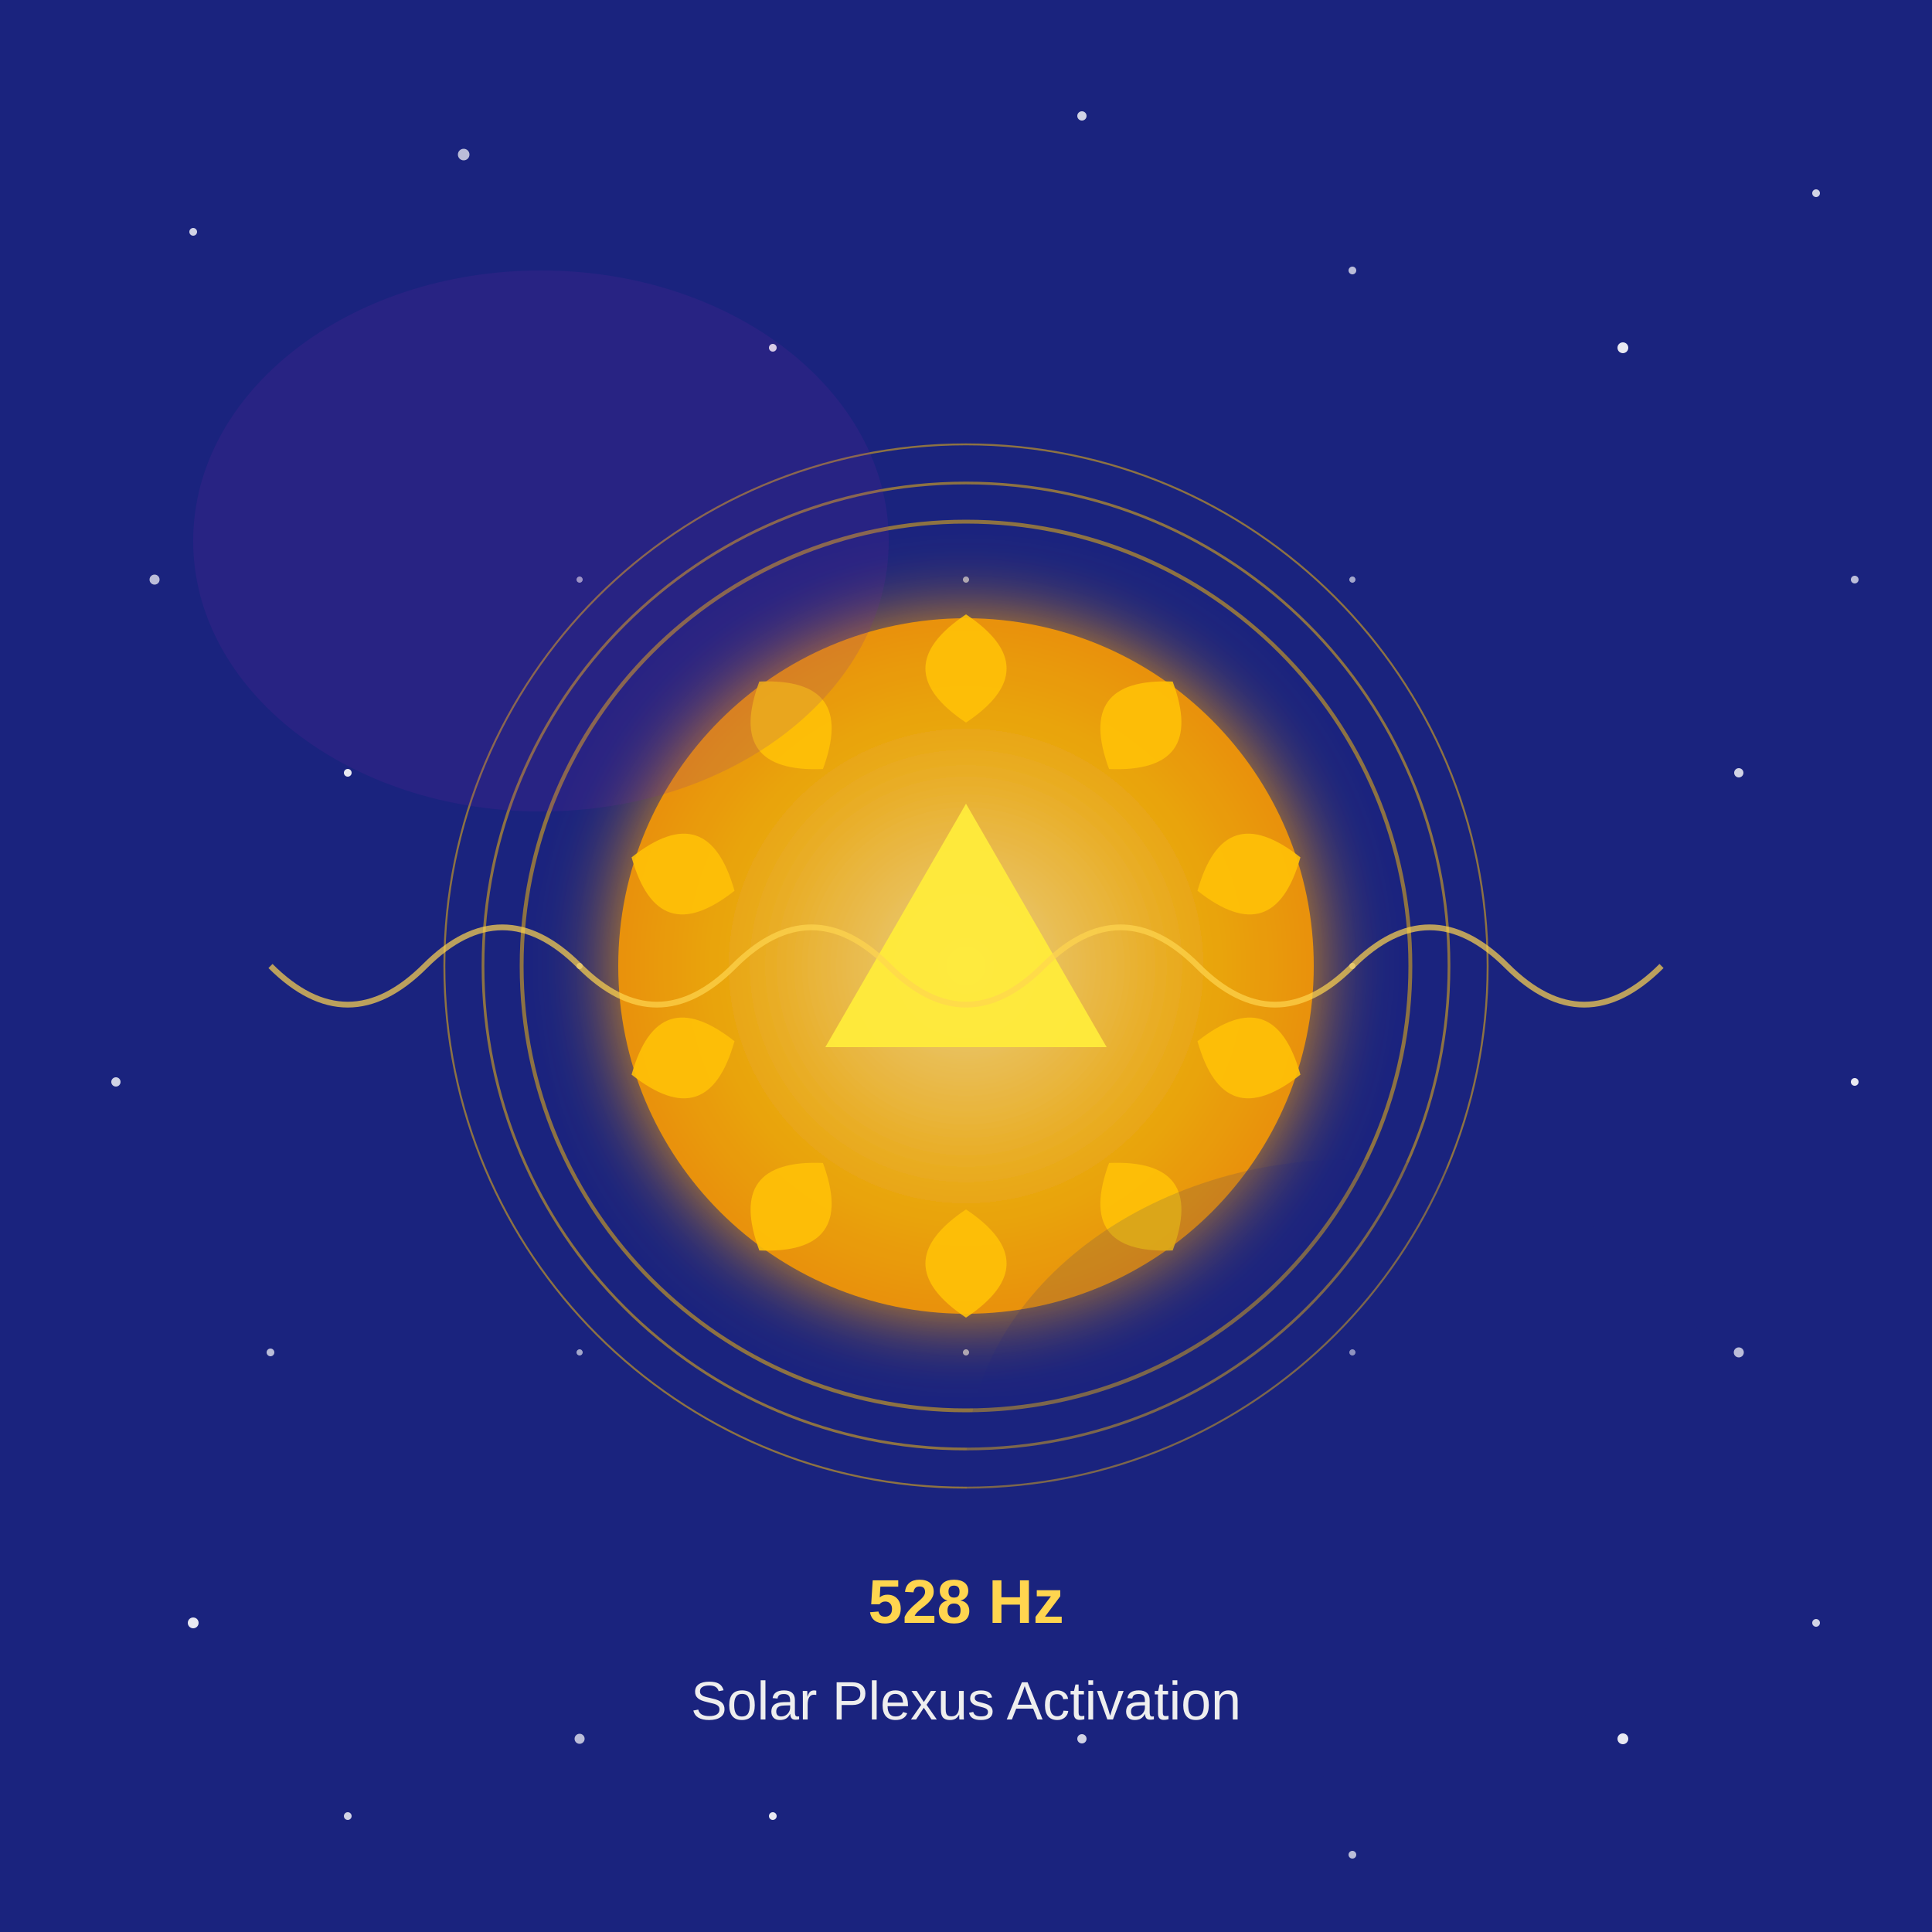
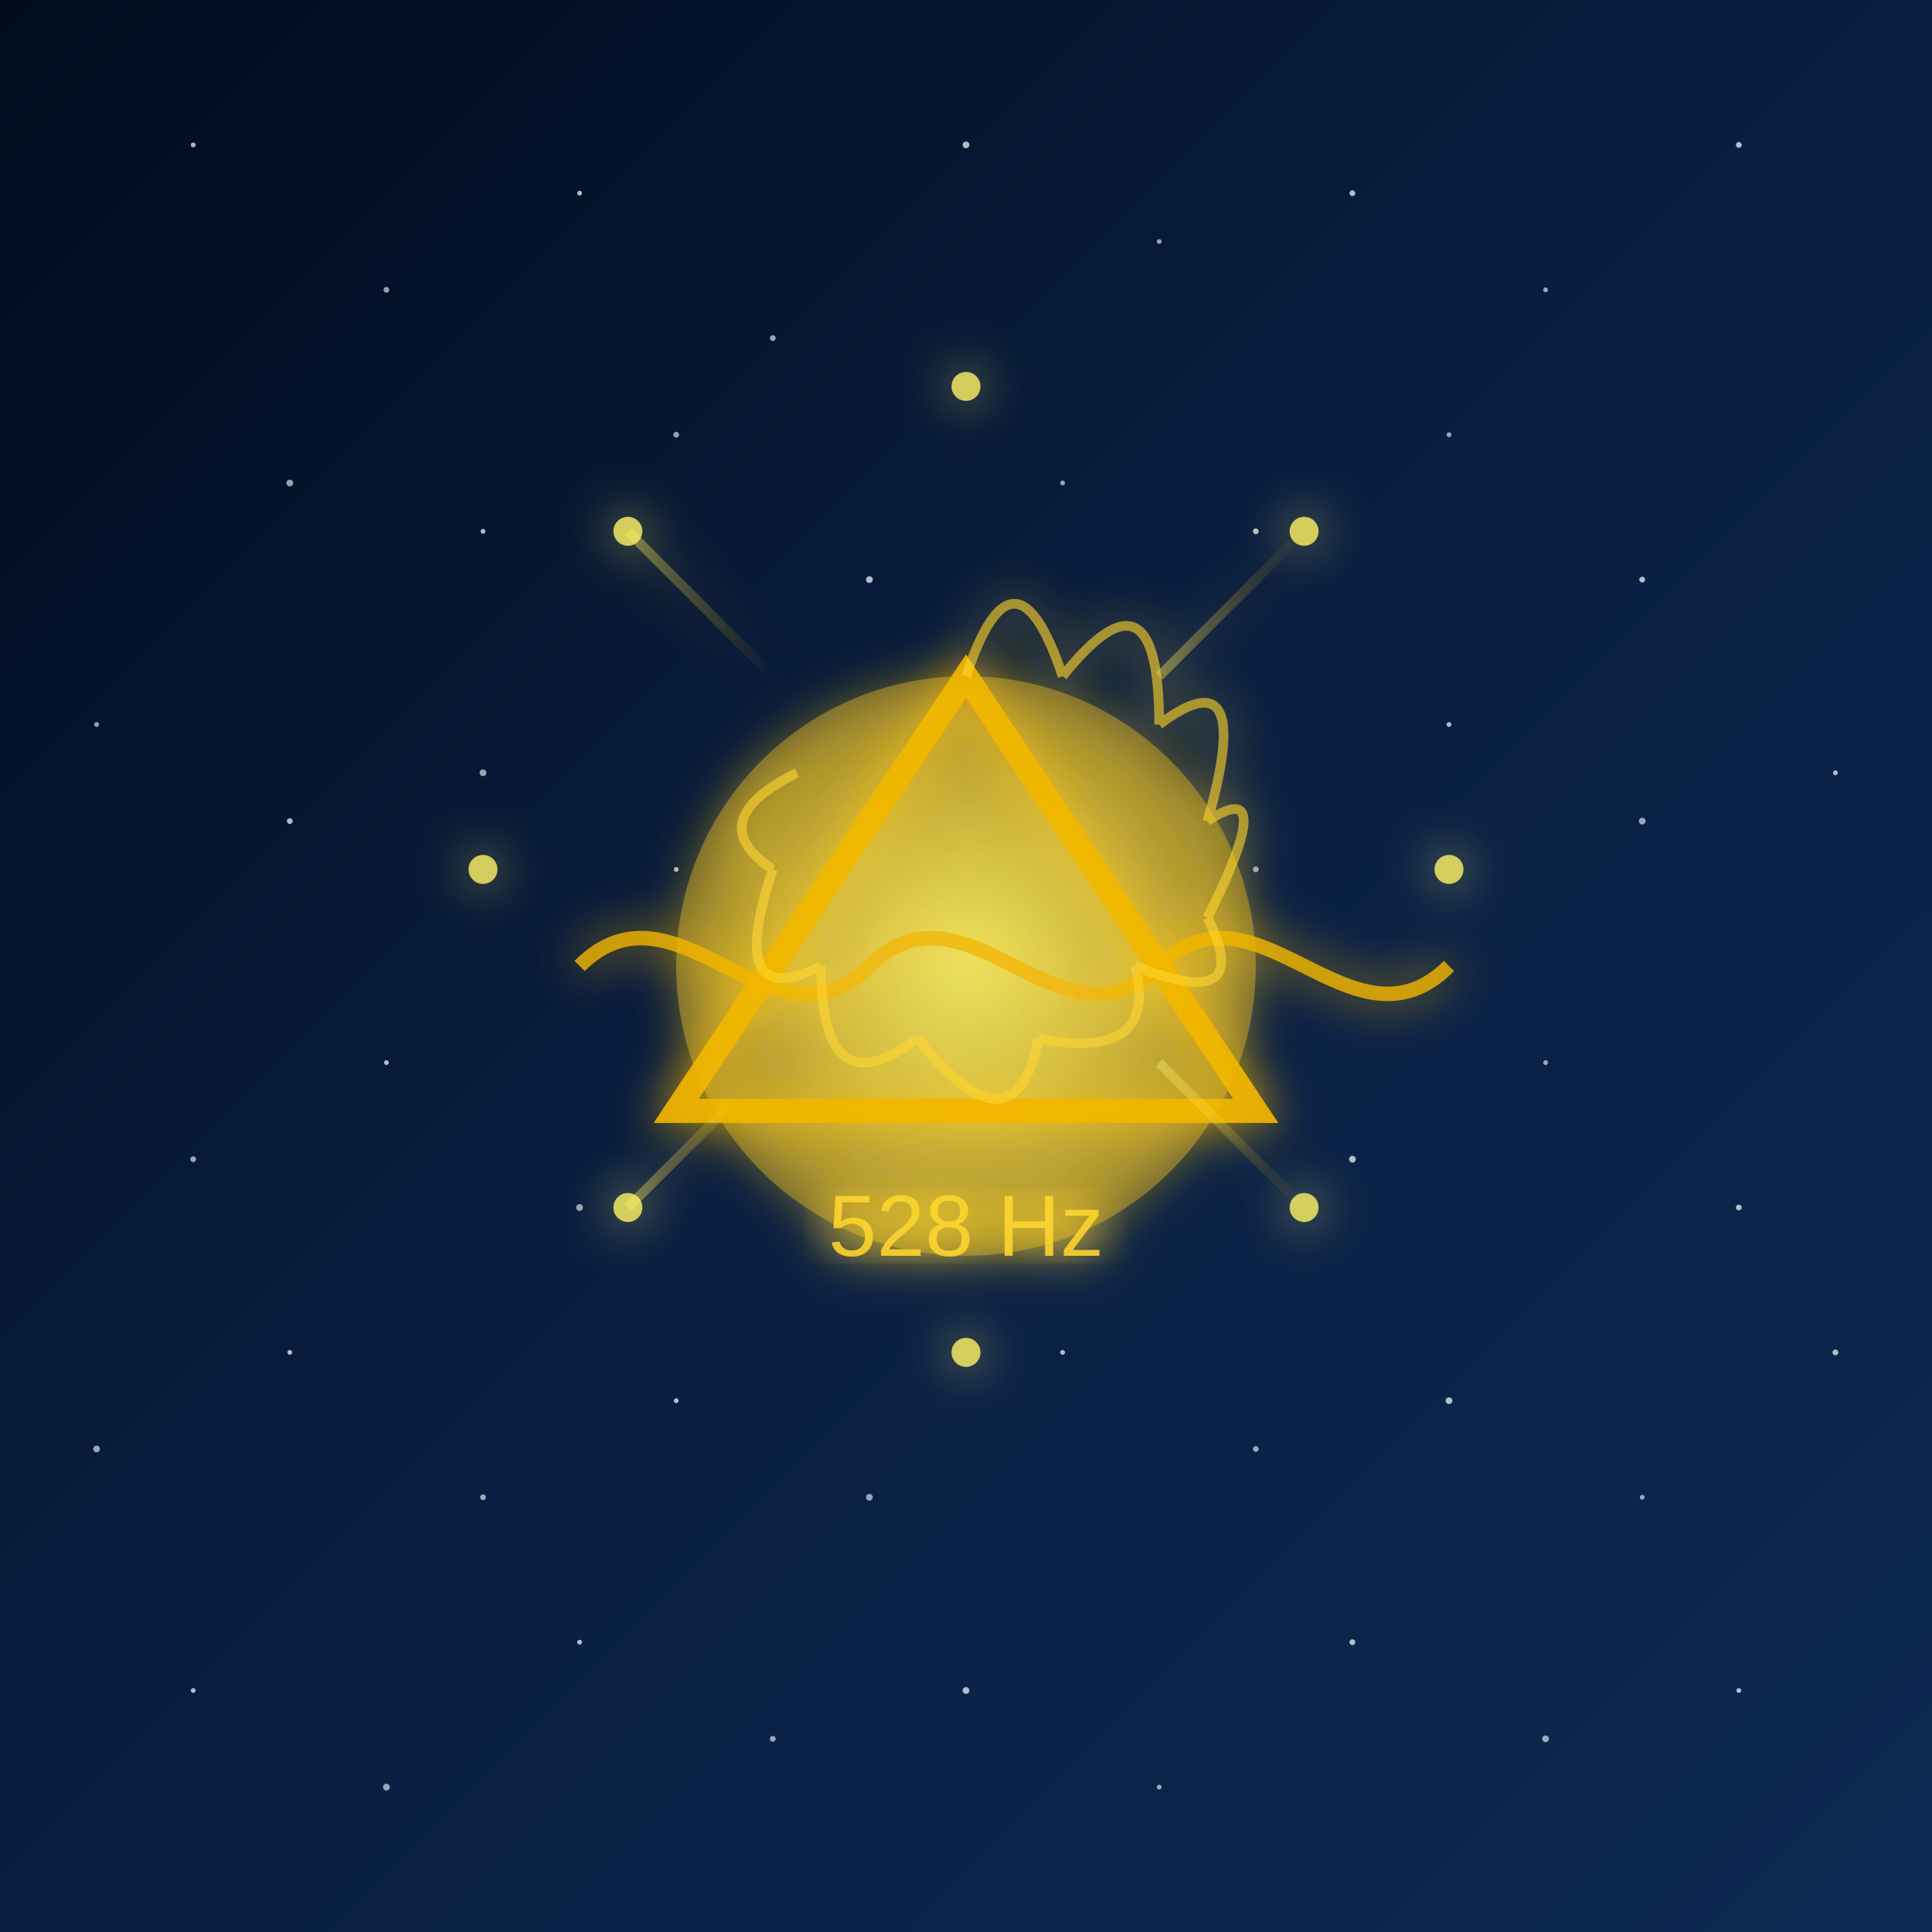
- <svg xmlns="http://www.w3.org/2000/svg" viewBox="0 0 500 500">
+ <svg xmlns="http://www.w3.org/2000/svg" viewBox="0 0 400 400">
  <defs>
-     <radialGradient id="solarGradient" cx="50%" cy="50%" r="60%" fx="50%" fy="50%">
-       <stop offset="0%" stop-color="#FFE082" />
-       <stop offset="60%" stop-color="#FFB300" />
-       <stop offset="100%" stop-color="#FF8F00" />
+     <radialGradient id="solar-plexus-bg" cx="50%" cy="50%" r="70%" fx="50%" fy="50%">
+       <stop offset="0%" stop-color="#FFF265" stop-opacity="0.9" />
+       <stop offset="50%" stop-color="#FFD52E" stop-opacity="0.6" />
+       <stop offset="100%" stop-color="#F3B700" stop-opacity="0.3" />
    </radialGradient>
-     <filter id="glow" x="-50%" y="-50%" width="200%" height="200%">
-       <feGaussianBlur stdDeviation="10" result="blur" />
+     <linearGradient id="space-bg" x1="0%" y1="0%" x2="100%" y2="100%">
+       <stop offset="0%" stop-color="#000C1D" />
+       <stop offset="50%" stop-color="#091E42" />
+       <stop offset="100%" stop-color="#0C2A52" />
+     </linearGradient>
+     <linearGradient id="energy-pulse" x1="0%" y1="0%" x2="100%" y2="0%">
+       <stop offset="0%" stop-color="#FFF265" stop-opacity="0.8" />
+       <stop offset="50%" stop-color="#FFD52E" stop-opacity="0.4" />
+       <stop offset="100%" stop-color="#F3B700" stop-opacity="0" />
+     </linearGradient>
+     <filter id="glow">
+       <feGaussianBlur stdDeviation="5" result="blur" />
      <feComposite in="SourceGraphic" in2="blur" operator="over" />
    </filter>
  </defs>
-   <rect width="500" height="500" fill="#1A237E" />
-   <g>
-     <circle cx="50" cy="60" r="1" fill="white" opacity="0.8" />
-     <circle cx="120" cy="40" r="1.5" fill="white" opacity="0.7" />
-     <circle cx="200" cy="90" r="1" fill="white" opacity="0.9" />
-     <circle cx="280" cy="30" r="1.2" fill="white" opacity="0.8" />
-     <circle cx="350" cy="70" r="1" fill="white" opacity="0.7" />
-     <circle cx="420" cy="90" r="1.4" fill="white" opacity="0.9" />
-     <circle cx="470" cy="50" r="1" fill="white" opacity="0.8" />
-     <circle cx="40" cy="150" r="1.3" fill="white" opacity="0.7" />
-     <circle cx="90" cy="200" r="1" fill="white" opacity="0.9" />
-     <circle cx="30" cy="280" r="1.2" fill="white" opacity="0.8" />
-     <circle cx="70" cy="350" r="1" fill="white" opacity="0.7" />
-     <circle cx="50" cy="420" r="1.4" fill="white" opacity="0.9" />
-     <circle cx="90" cy="470" r="1" fill="white" opacity="0.8" />
-     <circle cx="150" cy="450" r="1.3" fill="white" opacity="0.7" />
-     <circle cx="200" cy="470" r="1" fill="white" opacity="0.9" />
-     <circle cx="280" cy="450" r="1.2" fill="white" opacity="0.8" />
-     <circle cx="350" cy="480" r="1" fill="white" opacity="0.7" />
-     <circle cx="420" cy="450" r="1.4" fill="white" opacity="0.9" />
-     <circle cx="470" cy="420" r="1" fill="white" opacity="0.8" />
-     <circle cx="450" cy="350" r="1.3" fill="white" opacity="0.7" />
-     <circle cx="480" cy="280" r="1" fill="white" opacity="0.9" />
-     <circle cx="450" cy="200" r="1.2" fill="white" opacity="0.8" />
-     <circle cx="480" cy="150" r="1" fill="white" opacity="0.7" />
-     <circle cx="150" cy="150" r="0.8" fill="white" opacity="0.6" />
-     <circle cx="350" cy="150" r="0.8" fill="white" opacity="0.6" />
-     <circle cx="150" cy="350" r="0.8" fill="white" opacity="0.6" />
-     <circle cx="350" cy="350" r="0.8" fill="white" opacity="0.6" />
-     <circle cx="250" cy="150" r="0.8" fill="white" opacity="0.6" />
-     <circle cx="250" cy="350" r="0.8" fill="white" opacity="0.6" />
-     <circle cx="150" cy="250" r="0.8" fill="white" opacity="0.6" />
-     <circle cx="350" cy="250" r="0.8" fill="white" opacity="0.6" />
+   <rect width="400" height="400" fill="url(#space-bg)" />
+   <g id="stars">
+     <circle cx="40" cy="30" r="0.5" fill="white" opacity="0.7" />
+     <circle cx="80" cy="60" r="0.6" fill="white" opacity="0.6" />
+     <circle cx="120" cy="40" r="0.5" fill="white" opacity="0.7" />
+     <circle cx="160" cy="70" r="0.6" fill="white" opacity="0.6" />
+     <circle cx="200" cy="30" r="0.7" fill="white" opacity="0.7" />
+     <circle cx="240" cy="50" r="0.5" fill="white" opacity="0.6" />
+     <circle cx="280" cy="40" r="0.6" fill="white" opacity="0.7" />
+     <circle cx="320" cy="60" r="0.5" fill="white" opacity="0.6" />
+     <circle cx="360" cy="30" r="0.6" fill="white" opacity="0.7" />
+     <circle cx="60" cy="100" r="0.7" fill="white" opacity="0.6" />
+     <circle cx="100" cy="110" r="0.5" fill="white" opacity="0.7" />
+     <circle cx="140" cy="90" r="0.6" fill="white" opacity="0.6" />
+     <circle cx="180" cy="120" r="0.7" fill="white" opacity="0.7" />
+     <circle cx="220" cy="100" r="0.5" fill="white" opacity="0.6" />
+     <circle cx="260" cy="110" r="0.6" fill="white" opacity="0.7" />
+     <circle cx="300" cy="90" r="0.5" fill="white" opacity="0.6" />
+     <circle cx="340" cy="120" r="0.6" fill="white" opacity="0.7" />
+     <circle cx="20" cy="150" r="0.5" fill="white" opacity="0.6" />
+     <circle cx="60" cy="170" r="0.6" fill="white" opacity="0.7" />
+     <circle cx="100" cy="160" r="0.7" fill="white" opacity="0.6" />
+     <circle cx="140" cy="180" r="0.5" fill="white" opacity="0.7" />
+     <circle cx="260" cy="180" r="0.6" fill="white" opacity="0.6" />
+     <circle cx="300" cy="150" r="0.5" fill="white" opacity="0.7" />
+     <circle cx="340" cy="170" r="0.7" fill="white" opacity="0.6" />
+     <circle cx="380" cy="160" r="0.5" fill="white" opacity="0.7" />
+     <circle cx="40" cy="240" r="0.6" fill="white" opacity="0.6" />
+     <circle cx="80" cy="220" r="0.5" fill="white" opacity="0.7" />
+     <circle cx="120" cy="250" r="0.7" fill="white" opacity="0.6" />
+     <circle cx="160" cy="230" r="0.5" fill="white" opacity="0.7" />
+     <circle cx="240" cy="230" r="0.6" fill="white" opacity="0.6" />
+     <circle cx="280" cy="240" r="0.7" fill="white" opacity="0.7" />
+     <circle cx="320" cy="220" r="0.5" fill="white" opacity="0.6" />
+     <circle cx="360" cy="250" r="0.6" fill="white" opacity="0.7" />
+     <circle cx="20" cy="300" r="0.7" fill="white" opacity="0.6" />
+     <circle cx="60" cy="280" r="0.5" fill="white" opacity="0.7" />
+     <circle cx="100" cy="310" r="0.6" fill="white" opacity="0.6" />
+     <circle cx="140" cy="290" r="0.5" fill="white" opacity="0.7" />
+     <circle cx="180" cy="310" r="0.7" fill="white" opacity="0.6" />
+     <circle cx="220" cy="280" r="0.5" fill="white" opacity="0.7" />
+     <circle cx="260" cy="300" r="0.6" fill="white" opacity="0.6" />
+     <circle cx="300" cy="290" r="0.7" fill="white" opacity="0.7" />
+     <circle cx="340" cy="310" r="0.5" fill="white" opacity="0.6" />
+     <circle cx="380" cy="280" r="0.6" fill="white" opacity="0.7" />
+     <circle cx="40" cy="350" r="0.5" fill="white" opacity="0.7" />
+     <circle cx="80" cy="370" r="0.7" fill="white" opacity="0.6" />
+     <circle cx="120" cy="340" r="0.5" fill="white" opacity="0.7" />
+     <circle cx="160" cy="360" r="0.6" fill="white" opacity="0.6" />
+     <circle cx="200" cy="350" r="0.7" fill="white" opacity="0.7" />
+     <circle cx="240" cy="370" r="0.5" fill="white" opacity="0.6" />
+     <circle cx="280" cy="340" r="0.6" fill="white" opacity="0.7" />
+     <circle cx="320" cy="360" r="0.7" fill="white" opacity="0.6" />
+     <circle cx="360" cy="350" r="0.5" fill="white" opacity="0.7" />
  </g>
-   <g transform="translate(250, 250)">
-     <circle cx="0" cy="0" r="90" fill="url(#solarGradient)" filter="url(#glow)" opacity="0.9" />
-     <g transform="scale(1.4)">
-       <g transform="rotate(0)">
-         <path d="M 0,-65 Q 15,-55 0,-45 Q -15,-55 0,-65" fill="#FFC107" opacity="0.9" />
-       </g>
-       <g transform="rotate(36)">
-         <path d="M 0,-65 Q 15,-55 0,-45 Q -15,-55 0,-65" fill="#FFC107" opacity="0.9" />
-       </g>
-       <g transform="rotate(72)">
-         <path d="M 0,-65 Q 15,-55 0,-45 Q -15,-55 0,-65" fill="#FFC107" opacity="0.9" />
-       </g>
-       <g transform="rotate(108)">
-         <path d="M 0,-65 Q 15,-55 0,-45 Q -15,-55 0,-65" fill="#FFC107" opacity="0.9" />
-       </g>
-       <g transform="rotate(144)">
-         <path d="M 0,-65 Q 15,-55 0,-45 Q -15,-55 0,-65" fill="#FFC107" opacity="0.9" />
-       </g>
-       <g transform="rotate(180)">
-         <path d="M 0,-65 Q 15,-55 0,-45 Q -15,-55 0,-65" fill="#FFC107" opacity="0.9" />
-       </g>
-       <g transform="rotate(216)">
-         <path d="M 0,-65 Q 15,-55 0,-45 Q -15,-55 0,-65" fill="#FFC107" opacity="0.9" />
-       </g>
-       <g transform="rotate(252)">
-         <path d="M 0,-65 Q 15,-55 0,-45 Q -15,-55 0,-65" fill="#FFC107" opacity="0.9" />
-       </g>
-       <g transform="rotate(288)">
-         <path d="M 0,-65 Q 15,-55 0,-45 Q -15,-55 0,-65" fill="#FFC107" opacity="0.9" />
-       </g>
-       <g transform="rotate(324)">
-         <path d="M 0,-65 Q 15,-55 0,-45 Q -15,-55 0,-65" fill="#FFC107" opacity="0.9" />
-       </g>
-       <polygon points="0,-30 26,15 -26,15" fill="#FFEB3B" opacity="0.95" />
+   <g filter="url(#glow)">
+     <circle cx="200" cy="200" r="60" fill="url(#solar-plexus-bg)" opacity="0.8" />
+     <path d="M200,140 L260,230 L140,230 Z" stroke="#F3B700" stroke-width="5" fill="none" opacity="0.9" />
+     <path d="M120,200 C140,180 160,220 180,200 C200,180 220,220 240,200 C260,180 280,220 300,200" stroke="#F3B700" stroke-width="3" fill="none" opacity="0.8" />
+     <text x="200" y="260" font-family="Arial" font-size="18" fill="#FFD52E" text-anchor="middle" opacity="0.9" filter="url(#glow)">
+       528 Hz
+     </text>
+     <g opacity="0.5">
+       <line x1="200" y1="120" x2="200" y2="80" stroke="url(#energy-pulse)" stroke-width="2" />
+       <line x1="240" y1="140" x2="270" y2="110" stroke="url(#energy-pulse)" stroke-width="2" />
+       <line x1="260" y1="180" x2="300" y2="180" stroke="url(#energy-pulse)" stroke-width="2" />
+       <line x1="240" y1="220" x2="270" y2="250" stroke="url(#energy-pulse)" stroke-width="2" />
+       <line x1="200" y1="240" x2="200" y2="280" stroke="url(#energy-pulse)" stroke-width="2" />
+       <line x1="160" y1="220" x2="130" y2="250" stroke="url(#energy-pulse)" stroke-width="2" />
+       <line x1="140" y1="180" x2="100" y2="180" stroke="url(#energy-pulse)" stroke-width="2" />
+       <line x1="160" y1="140" x2="130" y2="110" stroke="url(#energy-pulse)" stroke-width="2" />
    </g>
-     <g opacity="0.5">
-       <circle cx="0" cy="0" r="115" fill="none" stroke="#FFC107" stroke-width="1" />
-       <circle cx="0" cy="0" r="125" fill="none" stroke="#FFC107" stroke-width="0.7" />
-       <circle cx="0" cy="0" r="135" fill="none" stroke="#FFC107" stroke-width="0.5" />
-     </g>
-     <g opacity="0.7" stroke="#FFD54F" stroke-width="1.5" fill="none">
-       <path d="M -180,0 Q -160,20 -140,0 Q -120,-20 -100,0 Q -80,20 -60,0 Q -40,-20 -20,0 Q 0,20 20,0 Q 40,-20 60,0 Q 80,20 100,0 Q 120,-20 140,0 Q 160,20 180,0" />
+     <circle cx="200" cy="80" r="3" fill="#FFF265" opacity="0.8" />
+     <circle cx="270" cy="110" r="3" fill="#FFF265" opacity="0.8" />
+     <circle cx="300" cy="180" r="3" fill="#FFF265" opacity="0.8" />
+     <circle cx="270" cy="250" r="3" fill="#FFF265" opacity="0.8" />
+     <circle cx="200" cy="280" r="3" fill="#FFF265" opacity="0.8" />
+     <circle cx="130" cy="250" r="3" fill="#FFF265" opacity="0.8" />
+     <circle cx="100" cy="180" r="3" fill="#FFF265" opacity="0.8" />
+     <circle cx="130" cy="110" r="3" fill="#FFF265" opacity="0.8" />
+     <g opacity="0.6">
+       <path d="M200,140 Q210,110 220,140" stroke="#FFD52E" stroke-width="2" fill="none" />
+       <path d="M220,140 Q240,115 240,150" stroke="#FFD52E" stroke-width="2" fill="none" />
+       <path d="M240,150 Q260,135 250,170" stroke="#FFD52E" stroke-width="2" fill="none" />
+       <path d="M250,170 Q265,160 250,190" stroke="#FFD52E" stroke-width="2" fill="none" />
+       <path d="M250,190 Q260,210 235,200" stroke="#FFD52E" stroke-width="2" fill="none" />
+       <path d="M235,200 Q240,220 215,215" stroke="#FFD52E" stroke-width="2" fill="none" />
+       <path d="M215,215 Q210,240 190,215" stroke="#FFD52E" stroke-width="2" fill="none" />
+       <path d="M190,215 Q170,230 170,200" stroke="#FFD52E" stroke-width="2" fill="none" />
+       <path d="M170,200 Q150,210 160,180" stroke="#FFD52E" stroke-width="2" fill="none" />
+       <path d="M160,180 Q145,170 165,160" stroke="#FFD52E" stroke-width="2" fill="none" />
    </g>
  </g>
-   <g opacity="0.15">
-     <ellipse cx="140" cy="140" rx="90" ry="70" fill="#7B1FA2" />
-     <ellipse cx="350" cy="380" rx="100" ry="80" fill="#1A237E" />
-   </g>
-   <text x="250" y="420" font-family="Arial, sans-serif" font-size="16" fill="#FFD54F" text-anchor="middle" font-weight="bold">528 Hz</text>
-   <text x="250" y="445" font-family="Arial, sans-serif" font-size="14" fill="#EEEEEE" text-anchor="middle">Solar Plexus Activation</text>
</svg>
